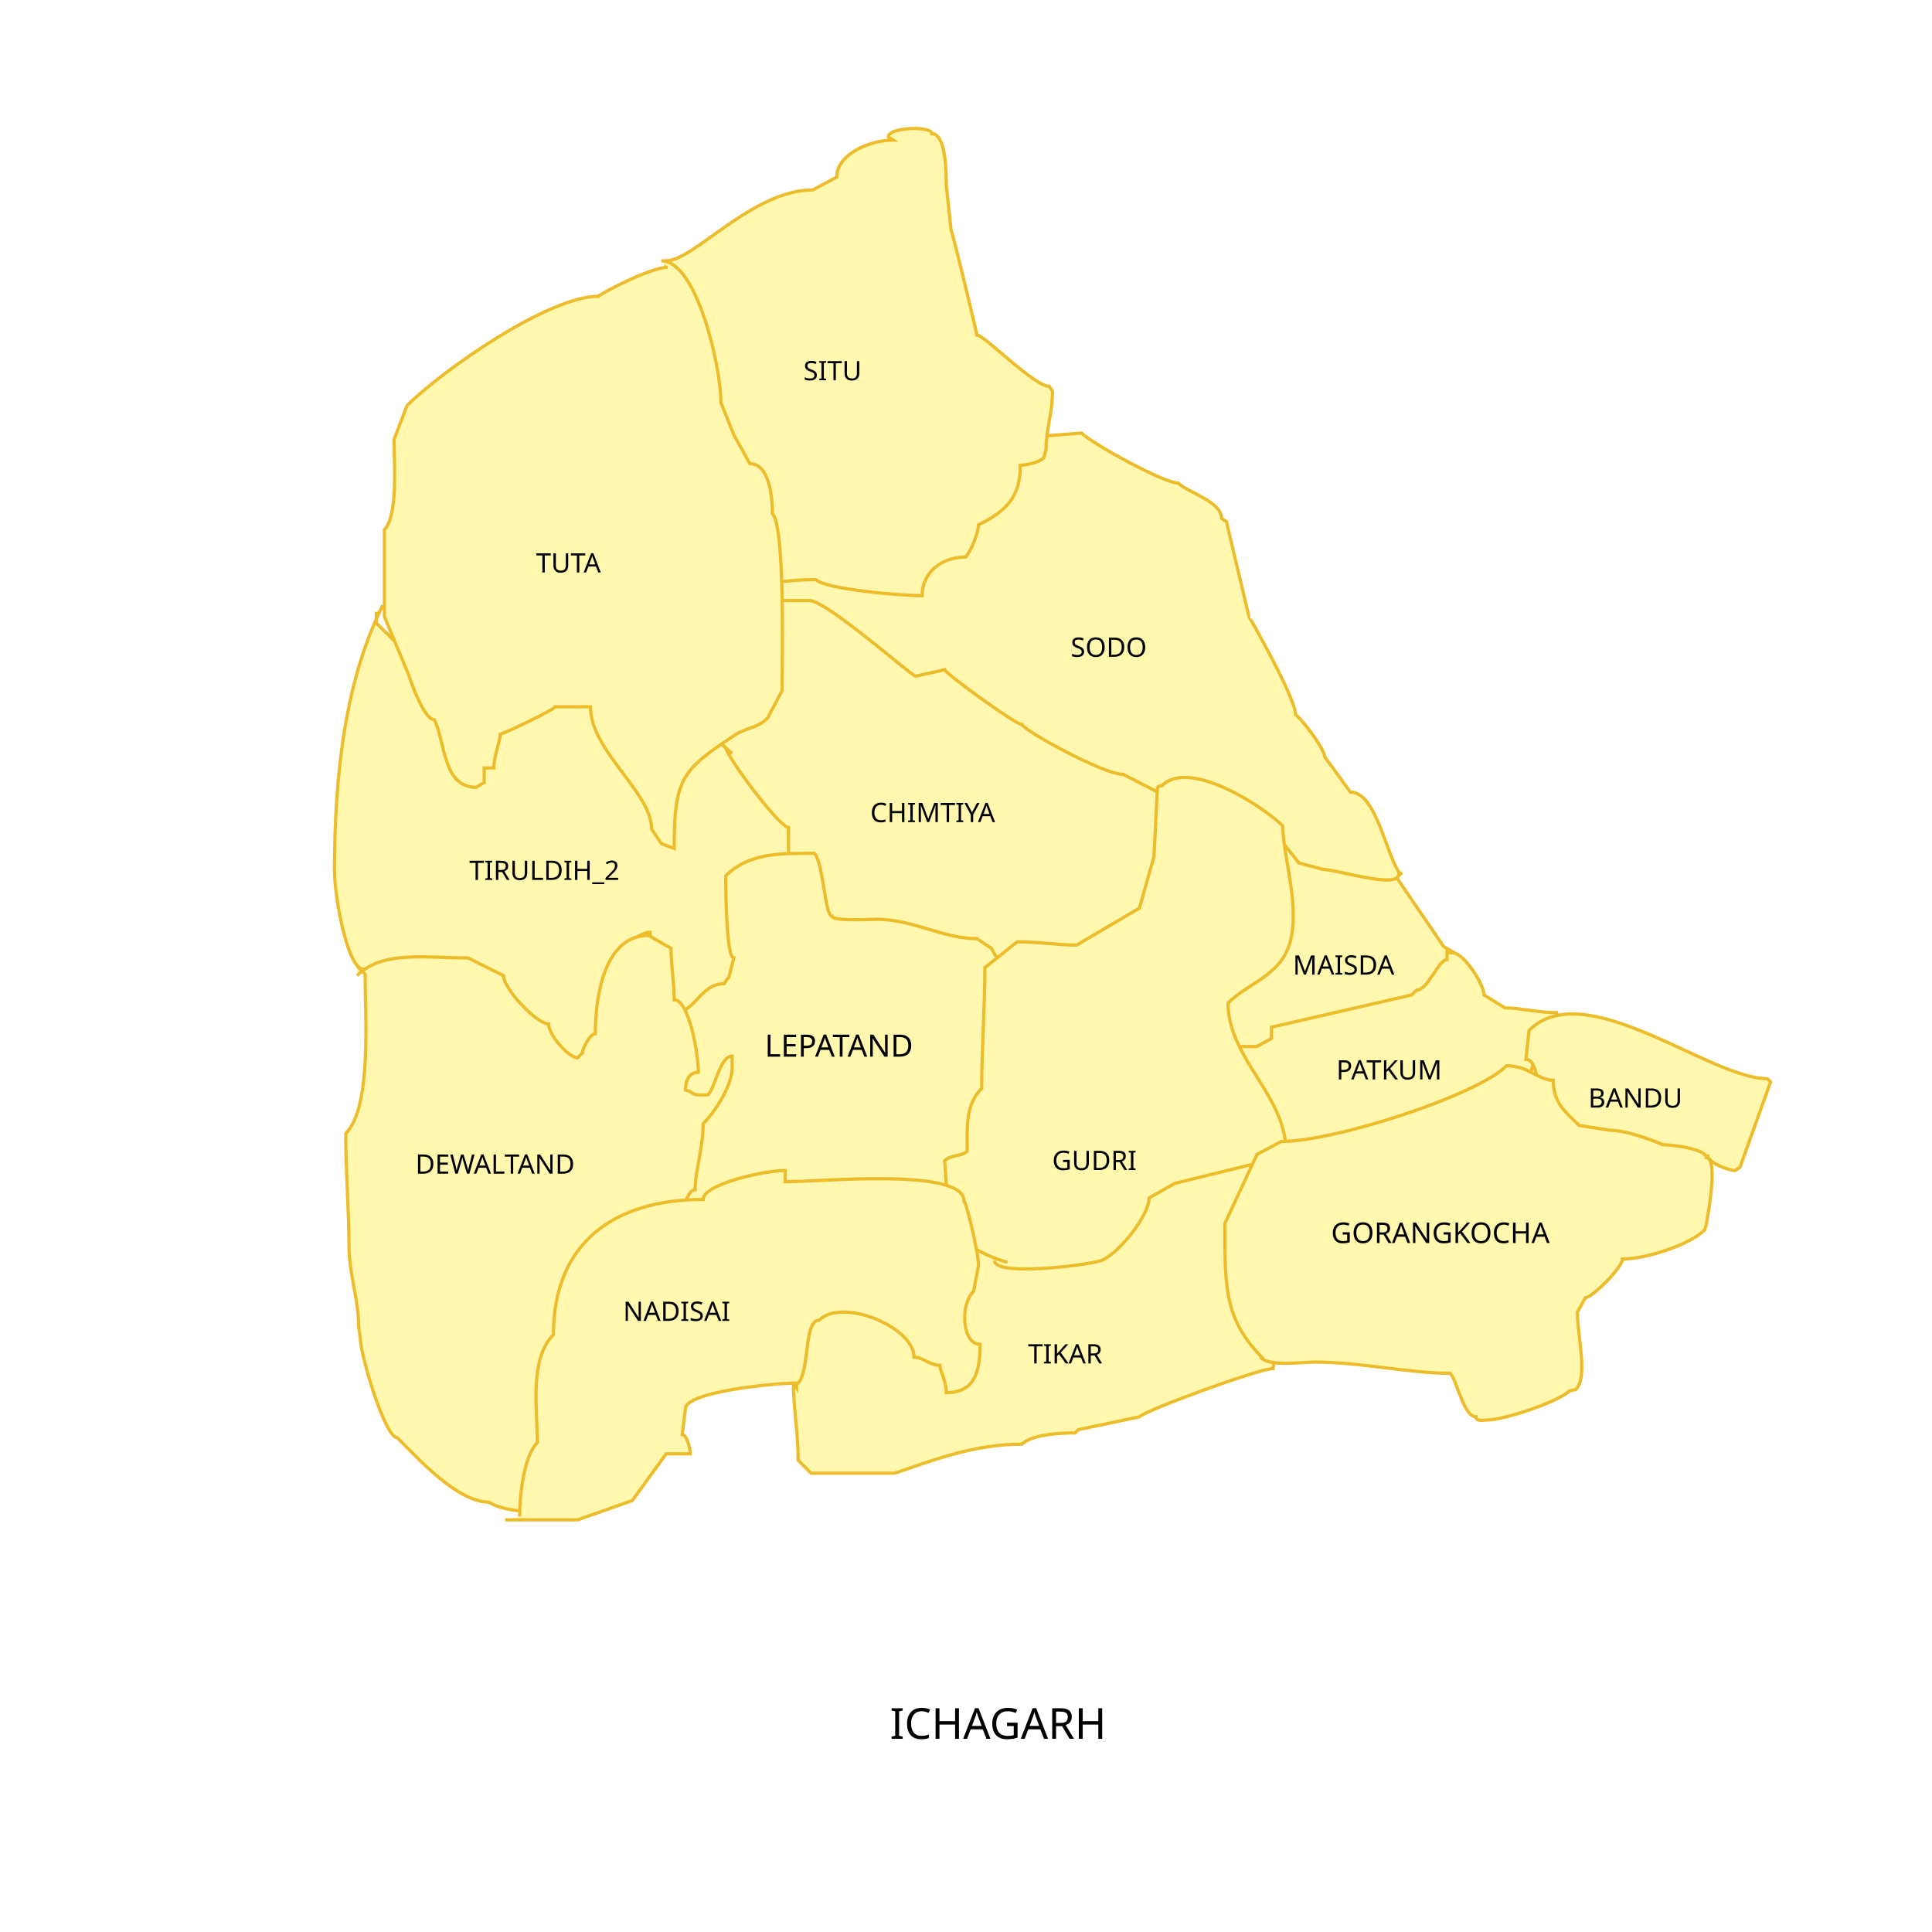
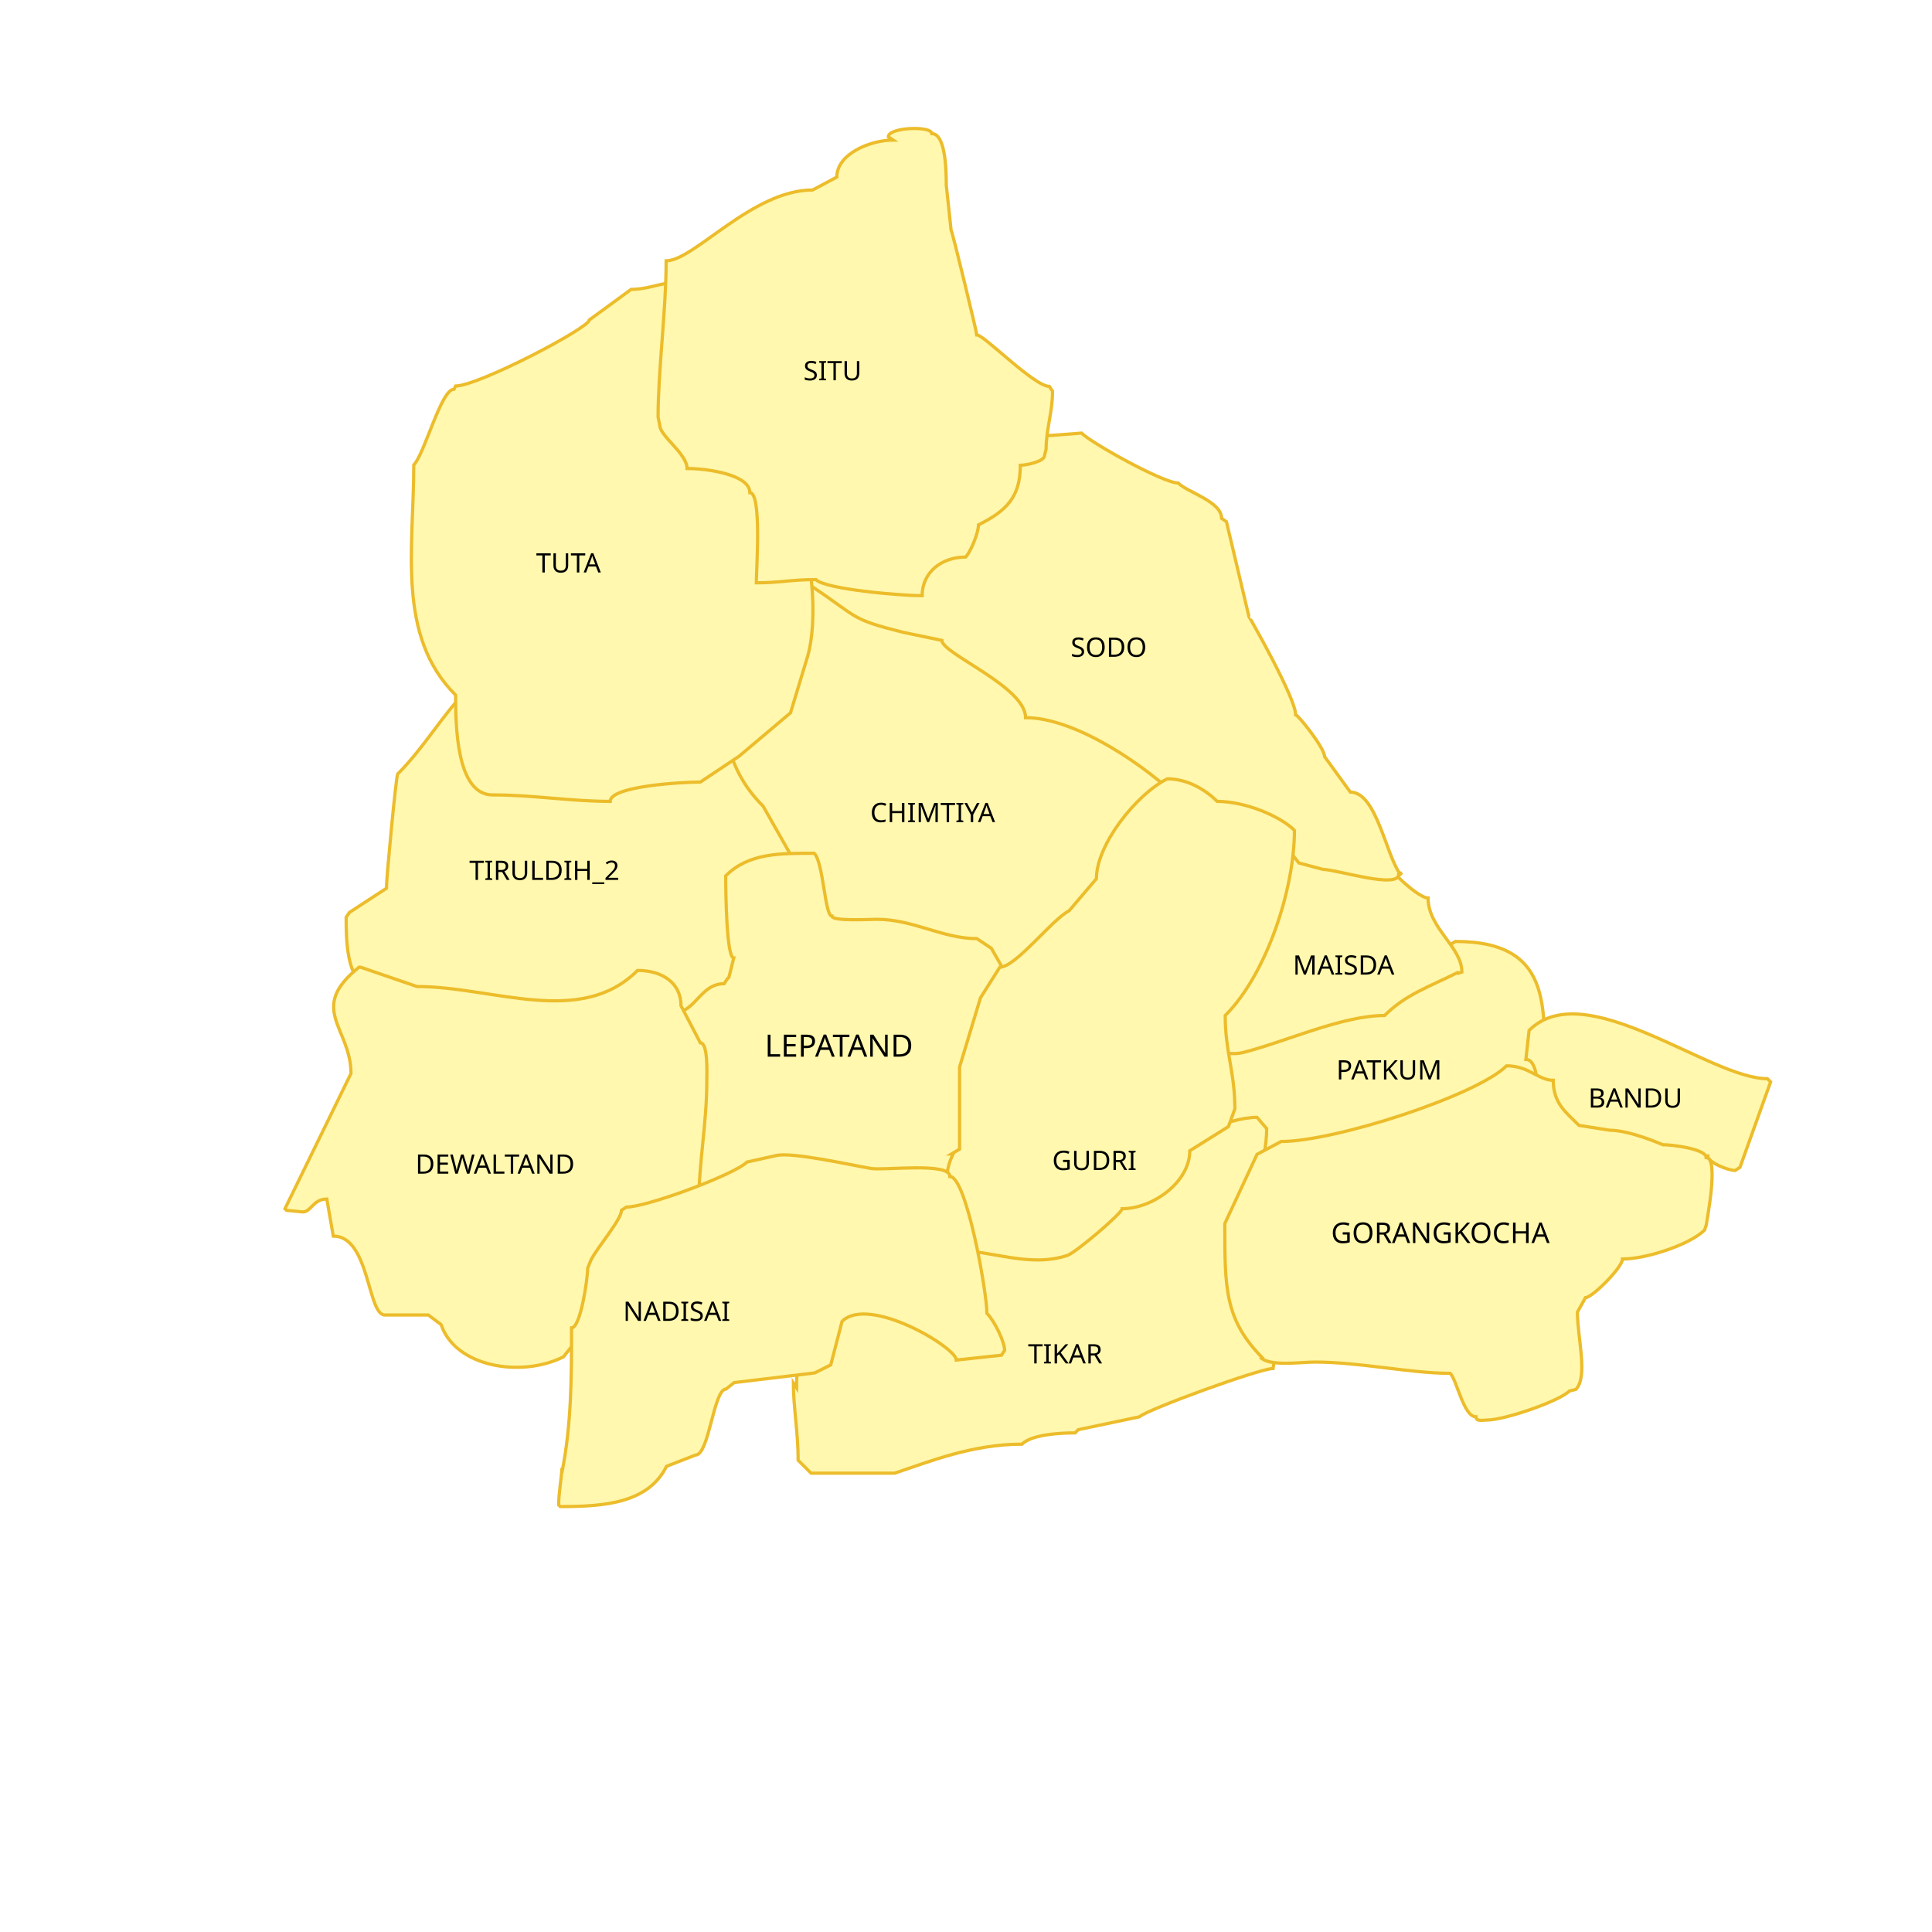
<svg xmlns="http://www.w3.org/2000/svg" width="1200" height="1200" viewBox="0 0 1200 1200">
  <defs>
    <style>
      .cls-1 {
        fill: #fff8ae;
        stroke: #ecbc2b;
        stroke-width: 2px;
        fill-rule: evenodd;
      }

      .cls-2 {
        font-size: 28.162px;
      }

      .cls-10, .cls-11, .cls-12, .cls-13, .cls-2, .cls-3, .cls-4, .cls-5, .cls-6, .cls-7, .cls-8, .cls-9 {
        font-family: "Microsoft New Tai Lue";
        text-transform: uppercase;
      }

      .cls-3 {
        font-size: 27.655px;
      }

      .cls-4 {
        font-size: 28.839px;
      }

      .cls-5 {
        font-size: 30.189px;
      }

      .cls-6 {
        font-size: 29.436px;
      }

      .cls-7 {
        font-size: 31.054px;
      }

      .cls-8 {
        font-size: 33.546px;
      }

      .cls-9 {
        font-size: 32.458px;
      }

      .cls-10 {
        font-size: 33.631px;
      }

      .cls-11 {
        font-size: 31.019px;
      }

      .cls-12 {
        font-size: 21.115px;
      }

      .cls-13 {
        font-size: 26.563px;
      }
    </style>
  </defs>
-   <path id="PATKUM" class="cls-1" d="M967.75,629c-12.532,0-24.007-3-33-3l-13-8c0-6.817-12.7-26-19-26l-10-1-3,3c0,3.824-11,4.46-11,14q-0.5,1-1,2c0,2.1.1,2-2,2-7.97,7.97-72.018,20-91,20v6l3,3-3,1c-5.132,5.132-29-4.38-29,6-2.542,2.542-2,4.754-2,9,20.365,0,37,50.35,37,69,4.023,0,14-3.645,14-6l15,2c0,7.474,3,18.36,3,23,8.989,0,16.706-4,24-4l6-16c6.121,0,36-1.772,36-4l-4-2c0-4.3,30-7,36-7,0-6.5,4-13.9,4-19,21.73,0,30-34.15,30-51,4.455,0,9.6-10,17-10" />
-   <path id="TIKAR" class="cls-1" d="M492.75,859c0,14.448,3,31.008,3,48l8,8h52c21.945-7.315,48.336-18,79-18,5.96-5.96,23.128-7,33-7l2-2,38-8c4.387-4.387,74.723-30,83-30q0.5-3.5,1-7c-12.134,0-16-12.615-16-24-28.192-28.192,11-75.756,11-118l-6-7c-8.67,0-23.779,3.779-29,9h-43c-6.951,6.951-22,18.724-22,31l-12,6c-8.464,8.464-13.628,17.628-22,26v1l-27,1c0-7.084-16.626-15-26-15l-4,2-2,3c0,7.348,4,13.96,4,25-3.154,0-7,28.525-7,35h-18c-11.766-5.883-41.661-18-52-18-21.7,0-26,42.181-26,62Z" />
-   <path id="MAISDA" class="cls-1" d="M903.75,592l-7-4-30-44c-6.135,0-30-.849-30-9-20.224,0-42-5.267-42-25l-20-1q0.5,1.5,1,3,0.5,2.5,1,5c0,10.723,12,16.533,12,29,0,2.953-6,10.13-6,21,3.8,0,5,1.517,5,6l-8,11c-10.16,0-45,40.034-45,52h-1q0.5,11.5,1,23c14.211,0,14.011-1.011,22-9h24l9-5v-7l87-20,3-3c7.245,0,13.676-19,19-19v-6" />
-   <path id="TIRULDIH_2" class="cls-1" d="M237.75,376c-23.012,46.025-30,103.8-30,165,0,15.859,8.049,61,18,61l7,1c11.413,0,61-1.106,61,2h1l2,2q1,5.5,2,11c28.707,0,25.29,43,55,43,3.68,3.68,2.734,7,9,7,0-3.566,12.651-17,16-17,0-16.888,1-23.45,1-40,3.191,0,8,.435,8-3,0-5.926-1.6-15.4,2-19,0-4.211,9.68-10,14-10,0,11.808,4.455,13.455,11,20,0,3.009.453,11,3,11,0,9.6-3,18.6-3,26h7l17-14c8.115,0,17.265,3,22,3,0-2.72,3.067-32,6-32,0,0,17.585-14,9-14l-21-8-1-2q0.5-8,1-16c13.918-13.918,46-15.406,46-41-6.759,0-19-24.639-19-36-5.829,0-11.872-9.872-17-15l-26-1-4,3-2,2c-7.456,7.456-11.8,16.8-18,23h-6c-5.81-5.81-8.828-13-18-13,0-10.2-10.561-39-22-39v-1c-24.387,0-53.129,4-82,4-17.213-17.213-37.685-36.685-53-52v-7" />
+   <path id="PATKUM" class="cls-1" d="M756,669.75q-0.5-9.5-1-19c24.659-24.659,61.381-26.845,98-36,19-4.751,36.447-27,46-27l5-3c63.029,0,55,44.728,55,92-48.971,0-155.1,84.9-202,38v-46Z" />
+   <path id="TIKAR" class="cls-1" d="M492.75,859c0,14.448,3,31.008,3,48l8,8h52c21.945-7.315,48.336-18,79-18,5.96-5.96,23.128-7,33-7l2-2,38-8c4.387-4.387,74.723-30,83-30q0.5-3.5,1-7c-12.134,0-16-12.615-16-24-28.192-28.192,11-75.756,11-118l-6-7c-8.67,0-23.779,3.779-29,9h-43c-6.951,6.951-22,18.724-22,31l-12,6c-8.465,8.464-13.628,17.628-22,26v1l-27,1c0-7.084-16.626-15-26-15l-4,2-2,3c0,7.348,4,13.96,4,25-3.154,0-7,28.525-7,35h-18c-11.766-5.883-41.661-18-52-18-21.7,0-26,42.181-26,62Z" />
+   <path id="MAISDA" class="cls-1" d="M906,603.75c-18.669,9.334-32.954,13.954-46,27-26.526,0-61.769,16.442-88,23-12.8,3.2-25.972-6-35-6,0-9.541-6.759-23.723-3-35,6.988-20.965,21-26.023,21-49l5-7c15.376,0,37.467-37.489,54-43l5-3,20,2,17,15c0,6.656,24,30,31,30,0,18.763,21,30.375,21,46l-3,1Z" />
+   <path id="TIRULDIH-2" class="cls-1" d="M245,614.75c-3.027,0-15,1.606-15-3-15.282,0-15-31.133-15-42l2-3,23-15c0-6.353,6.039-70.039,7-71,16.534-16.534,28.012-37.012,43-52,22.842,0,44.755-12,69-12,19.221,19.221,63.267,25,90,25l42,25c0,22.7,15,43.6,15,68-27.906,27.906-22.916,77.187-52,99l-9,10c-11.924,0-30.428,6.572-40-3v-2q-0.5-14-1-28h-1l-14,17c-11.142,18.57-13.438,32.438-29,48l-4,3c-10.054,0-20.661-2-30-2-22.567-22.567-59.182-33.182-80-54q-0.5-3.5-1-7v-1Z" />
  <path id="SODO" class="cls-1" d="M869.75,543c-8.965-11.953-14.787-51-31-51l-16-22c0-5.4-16.48-26-18-26,0-10.535-28.857-61-29-61q-7-29.5-14-59l-3-2c0-10.56-21.154-16.154-27-22-9.25,0-53.727-24.727-60-31l-26,2c0,0.914-20.542,19-24,19,0,17.275-29,31.156-29,49-9.336,0-15.429,7.429-21,13l-35,7c-11.975,0-26.829-3-36-3l-7-2c-5.033,0-13.442-1.558-17,2q-1,5.5-2,11c8.122,8.122,24.19,20,35,20,0,11.1,25.742,27,38,27,0,10.052,8.238,14.238,14,20h18l6-10c0,6.5,3,13.7,3,18,10.835,0,22.488,10,35,10,0,9.078,14,17.841,14,23,10.707,0,38,3.82,38,13,7.87,0,25-2.2,25,6h43c0,9.668,39.907,28,52,28l11,14,15,4c8.283,0,47,12.481,47,3l2-1Z" />
-   <path id="CHIMTIYA" class="cls-1" d="M454.75,468c-3.764-3.012-13-11.92-13-15l1-2c13.926,0,29-16.381,29-31l7-4q0.5-21.5,1-43h23c10.657,0,63.615,47,66,47l18-4c0,1.853,43.825,34,48,34,0,2.865,50.014,31,63,31l31,16c0,2.528,7.96,16,11,16,0,6.563.849,22,6,22,0,7.622-4,8.582-4,14,9.285,0,12,9.978,12,19-1.61,0-4,3.94-4,5l-28,4c0,6.247-4.915,11.915-9,16,0,15.529-9,34.155-9,50h-8l-17-29c-12.742,0-32-3.264-32-14-8,0-12.863-.863-18-6-12.861,0-19.241,6-29,6-10.013-10.013-11.067-13-27-13-7.217,0-10.236,5-19,5-7.016-7.016-11.782-14-21-14l-6,3c-4.927,4.927-5,6.888-5,14q2.5,5,5,10c0,5-2,12.187-2,15h-8l-9-9c0-19.027,5.709-70-18-70V514c-5.515,0-39-44.632-39-50" />
-   <path id="LEPATAND" class="cls-1" d="M433.75,759h-18c0-14.954-3.362-35.638,6-45q-3-19-6-38,1.5-23.5,3-47c13.127,0,16.2-18,31-18l2-3,1-1,3-12c-4.479,0-5-40.006-5-51,14.4-14.4,34.257-14,55-14,5.732,5.732,6.531,39,11,39,0,3.345,23.368,2,28,2,22.443,0,40.754,12,62,12l9,6,8,14c0,9.925,2.139,51.861-2,56q-0.5,11-1,22c-1.8,3.6.074,22-4,22,0,7.247-6.988,36-13,36-9.024,9.024-33.5,7-46,7l-73,1c-4.338,4.338-44.895,13-52,13Z" />
-   <path id="GUDRI" class="cls-1" d="M625.75,784c-12.313-3.078-27.5-11.5-36-20q-1.5-21.5-3-43c3.922-3.922,10.6-2.6,14-6,0-14.7-1.279-28.721,9-39,0-24.766,2-51.624,2-75l20-16c14.455,0,25.035,2,37,2l39-23,9-32q1-20,2-40c0-2.842.153-4,3-4,17.23-17.23,63.478,13.478,75,25,0,18.5,11.433,51.7,4,74-6.483,19.449-25.519,23.519-38,36,0,34.446,36,57.5,36,92l-12,6-57,14-16,9c0,11.419-19.9,35.635-30,39-8.956,2.985-66,10-66,0" />
-   <path id="DEWALTAND" class="cls-1" d="M221.75,606c15.828-15.828,42.567-11,69-11l22,11c0,8.032,20.452,30,28,30,0,6.879,12.5,21,18,21l3-3c0-2.957,4.958-12,8-12,0-23.962,6.023-61,33-61l14,8c0,9.256,2,21.443,2,32,9.158,0,15,33.441,15,45-5.739,0-8,5.4-8,11l3,1c2.763,2.763,6.4,2,11,2,4.638-4.638,7.3-24,15-24v7c0,12.5-12.07,29.07-18,35,0,14.6-5,29.45-5,41-6.2,0-7.634,20-16,20l-2,3c-5.753,0-21-.061-21,7-49.177,0-38.638,61.553-48,99v2l-8,21q-1,20.5-2,41c-2.18,2.18.5,4-3,4-5.709,5.709-25.477-.477-28-3-19.578,0-43.8-26.8-57-40-7.664,0-23-51.772-23-62q-0.5-3.5-1-7c0-17.438-6-31.975-6-51,0-20.223-2-45.815-2-69,16.426-16.426,12-74.035,12-99l-5-5" />
-   <path id="SITU" class="cls-1" d="M554.75,87c-14.094,0-35,8.517-35,23l-15,8c-37.6,0-73.688,44-91,44,0,30.88-5,67.869-5,97l1,5c0,6.815,17,17.744,17,27,12.72,0,39,3.826,39,15,7.5,0,4,47.908,4,56,14.663,0,21.492-2,37-2,6.079,6.079,53.006,10,66,10,0-14.372,11.9-24,27-24,3.132-3.132,8-15.057,8-20,17.293-8.646,26-17.249,26-37,3.355,0,15-2.321,15-6q0.5-2,1-4c0-12.455,4-22.729,4-36l-2-3c-9.368,0-40.621-32-45-32,0-1.036-15.152-64.152-16-65q-1.5-14-3-28c0-9.009-.368-32-9-32,0-4.977-27-4.029-27,2Z" />
+   <path id="CHIMITIYA" class="cls-1" d="M508,595.75c-14.321-19.1-17-39.77-17-65l-17-30c-25.218-25.218-26-54.17-26-90,20.028-10.014,25.825-51,35-51,5.22-5.22,17.576,2.05,22,5,28.5,19,22.866,19.716,56,28l24,5c0,8.179,52,28.743,52,48,31.845,0,76.372,31.372,96,51,0,17.019,1.466,32.672-2,50-2.2,11.006,1.484,21.032-3,30-34.473,34.473-82.866,36-134,36l-24,5c-19.141,0-61-1.629-61-21Z" />
+   <path id="LEPATAND" class="cls-1" d="M433.75,759h-18c0-14.954-3.363-35.638,6-45q-3-19-6-38,1.5-23.5,3-47c13.127,0,16.2-18,31-18l2-3,1-1,3-12c-4.479,0-5-40.006-5-51,14.4-14.4,34.257-14,55-14,5.732,5.732,6.531,39,11,39,0,3.345,23.368,2,28,2,22.443,0,40.754,12,62,12l9,6,8,14c0,9.925,2.139,51.86-2,56q-0.5,11-1,22c-1.8,3.6.074,22-4,22,0,7.247-6.988,36-13,36-9.024,9.024-33.5,7-46,7l-73,1c-4.338,4.338-44.895,13-52,13Z" />
+   <path id="TUTA" class="cls-1" d="M306,493.75c-22.8,0-23-44.23-23-62-36.9-36.9-26-91.161-26-143,6.72-6.72,16.9-47,25-47l1-2c14.027,0,83-36.069,83-41l26-19c17.222,0,28.486-11.514,44,4,2.887,0,8,3.356,8,6l1,3c0,15.667,16,25,16,51,8.105,8.1,12,30.361,12,44,4.488,0,17,25.28,17,32,14.881,14.881,18.841,66.476,11,90l-10,33-32,27-24,16c-11.281,0-56,2.467-56,12-24.526,0-48.2-4-72-4h-1Z" />
+   <path id="GUDRI" class="cls-1" d="M592,716.75c-10.616,21.232,3,40.479,3,60,20.83,0,44.7,10.767,68,3,5.091-1.7,34-26.265,34-29,19.048,0,42-16.545,42-36l24-15,4-11c0-22.939-6-35.26-6-58,25.647-25.647,43-78.422,43-115-8.993-8.993-30.782-18-48-18-7.279-7.279-18.5-14-31-14-18.983,9.491-44,40.634-44,62l-17,20c-10.556,5.278-33.092,35-43,35l-12,19-13,43v51l-5,3h1Z" />
+   <path id="DEWALTAND" class="cls-1" d="M223,600.75c-32.279,25.823-5,37.7-5,66l-41,84,1,1,10,1c5.347,0,6.4-8,15-8q2,11.5,4,23c22.615,0,21.18,49,32,49h27l8,6c8.79,26.369,49.707,33.146,76,20l11-14c0-14.058,6.406-23.406,16-33l16-10,19-10c0-5.139,20.084-28,22-28,0-25.433,5-49.575,5-76,0-4.317.96-24-4-24l-12-23c0-14.5-12-22-27-22-35.553,35.553-89.864,10-137,10l-35-12h-1Z" />
+   <path id="SITU" class="cls-1" d="M554.75,87c-14.094,0-35,8.517-35,23l-15,8c-37.6,0-73.688,44-91,44,0,30.88-5,67.869-5,97q0.5,2.5,1,5c0,6.815,17,17.744,17,27,12.72,0,39,3.826,39,15,7.5,0,4,47.908,4,56,14.663,0,21.492-2,37-2,6.079,6.079,53.006,10,66,10,0-14.372,11.9-24,27-24,3.132-3.132,8-15.057,8-20,17.293-8.646,26-17.249,26-37,3.355,0,15-2.321,15-6q0.5-2,1-4c0-12.455,4-22.729,4-36l-2-3c-9.368,0-40.621-32-45-32,0-1.036-15.152-64.152-16-65q-1.5-14-3-28c0-9.009-.368-32-9-32,0-4.977-27-4.029-27,2Z" />
  <path id="BANDU" class="cls-1" d="M1097.75,670c-35.98,0-113.343-64.657-148-30q-1,9-2,18c5.582,0,7,10.783,7,16l11,5v7c-3.483,3.483-8.729,8-13,8,0,3.724-2.76,15,1,15l7,1c4.815-4.815,7.9-10,14-10q2.5,6.5,5,13l25,6,56-1c0,3.915,12.37,9,17,9l3-2q9.495-26.5,19-53C1099.08,671.333,1098.42,670.667,1097.75,670Z" />
-   <path id="TUTA" class="cls-1" d="M414.75,166c-11.007,0-43,17.087-43,18-31.409,0-97.292,46.292-119,68l-8,21c0,13.363,2.65,47.35-6,56v54l15,36c1.842,5.525,9.722,28,16,28,6.928,13.855,5.192,42,26,42l5-3v-9h6c0-7.76,4-16.7,4-21,1.649,0,34-15.418,34-17h22c0,27.511,38,53.087,38,76l6,9,8,3c0-43.829,4.962-48.642,37-70,8.382-5.588,14.195-4.195,21-11l9-17c0-17.954,2.026-101.974-6-110,0-10.747-2-31-14-31l-10-18q-4-10-8-20c0-22.728-15.027-88-37-88" />
-   <path id="GORANGKOCHA" class="cls-1" d="M784.75,844c-24.124-24.124-24-43.476-24-84l20-43,15-8c33.42,0,121.619-28.619,140-47,13.864,0,19.836,9,29,9,0,14.253,7.7,19.7,16,28l19,3c12.73,0,33,9,33,9,6.29,0,27,2.7,27,8,8.25,0,0,40.947,0,42-0.33,1-.67,2-1,3-8.9,8.9-35.96,18-51,18,0,5.189-18.8,24-23,24l-5,9c0,15.661,6.8,40.2-1,48l-4,1c-6.373,6.373-40.238,18-51,18-2.268,0-7,1.178-7-2-7.71,0-11.818-22.818-16-27-24.868,0-56.3-7-84-7-9.38,0-27.989,3.011-34-3Z" />
-   <path id="NADISAI" class="cls-1" d="M322.75,942c0-14.137,2.836-37.836,11-46,0-20.885-5.071-51.929,10-67,0-56.975,37.561-84,93-84,0-9.5,37.833-18,51-18v7c22.457,0,111-8.885,111,12,1.166,0,9,31.42,9,40l-3,16c-8.87,8.87-6.955,33,4,33,0,16.544-3.118,30-21,30,0-7.668-4-13.517-4-17-6.5,0-10.285-5-16-5,0-18.858-44.789-37.211-59-23-9.543,0-5.823,31.823-13,39-14.548,0-70,5.436-70,16q-1,8-2,16c2.683,0,5,8.465,5,12h-15l-21,29-34,12h-45" />
+   <path id="GORANGKOCHA" class="cls-1" d="M784.75,844c-24.124-24.124-24-43.476-24-84l20-43,15-8c33.42,0,121.619-28.619,140-47,13.864,0,19.836,9,29,9,0,14.253,7.7,19.7,16,28l19,3c12.73,0,33,9,33,9,6.29,0,27,2.7,27,8,8.25,0,0,40.947,0,42-0.33,1-.67,2-1,3-8.9,8.9-35.96,18-51,18,0,5.189-18.8,24-23,24q-2.5,4.5-5,9c0,15.661,6.8,40.2-1,48l-4,1c-6.373,6.373-40.238,18-51,18-2.269,0-7,1.177-7-2-7.71,0-11.818-22.818-16-27-24.868,0-56.3-7-84-7-9.38,0-27.989,3.011-34-3Z" />
+   <path id="NADISAI" class="cls-1" d="M349,914.75c5.867-29.336,6-57.955,6-90,5.581,0,10-30.291,10-37l2-5c4.15-8.3,19-25.228,19-31l3-2c12.775,0,67.245-20.245,75-28l18-4c9.777-2.444,47.282,6.047,59,8,8.382,1.4,49-4.1,49,5,10.3,0,23,72.1,23,85,4.658,4.658,11,17.68,11,23l-2,3-28,3c0-7.831-54.512-40.488-71-24l-7,27-10,5-50,6-5,4c-7.851,0-10.478,41-19,41l-18,7c-11.485,22.97-38.563,25-66,25l-1-1c0-7.711,2-18.3,2-23v3Z" />
  <text id="TIKAR-2" data-name="TIKAR" class="cls-2" transform="translate(638.5 846.835) scale(0.592)">TIKAR</text>
  <text id="LEPATAND_" data-name="LEPATAND " class="cls-2" transform="translate(475 656.309) scale(0.679)">LEPATAND</text>
  <text id="GUDRI-2" data-name="GUDRI" class="cls-3" transform="translate(653.5 726.712) scale(0.603)">GUDRI</text>
  <text id="MAISDA_" data-name="MAISDA " class="cls-4" transform="translate(803 605.352) scale(0.578)">MAISDA</text>
  <text id="PATKUM-2" data-name="PATKUM" class="cls-5" transform="translate(830 670.456) scale(0.552)">PATKUM</text>
  <text id="BANDU-2" data-name="BANDU" class="cls-6" transform="translate(986.5 687.946) scale(0.566)">BANDU</text>
  <text id="NADISAI-2" data-name="NADISAI" class="cls-7" transform="translate(387 820.422) scale(0.537)">NADISAI</text>
-   <text id="TIRULDIH_2-2" data-name="TIRULDIH_2" class="cls-8" transform="translate(291.5 546.539) scale(0.497)">TIRULDIH_2</text>
+   <text id="TIRULDIH_2" class="cls-8" transform="translate(291.5 546.539) scale(0.497)">TIRULDIH_2</text>
  <text id="CHIMTIYA_" data-name="CHIMTIYA " class="cls-9" transform="translate(540.5 510.617) scale(0.513)">CHIMTIYA</text>
  <text id="DEWALTAND-2" data-name="DEWALTAND" class="cls-10" transform="translate(258 728.995) scale(0.496)">DEWALTAND</text>
  <text id="SODO_" data-name="SODO " class="cls-11" transform="translate(665 407.944) scale(0.537)">SODO</text>
  <text id="SITU-2" data-name="SITU" class="cls-12" transform="translate(499 236.19) scale(0.789)">SITU</text>
  <text id="TUTA-2" data-name="TUTA" class="cls-13" transform="translate(333 355.571) scale(0.627)">TUTA</text>
-   <text id="ICHAGARH" class="cls-13" x="552.75" y="1080">ICHAGARH</text>
  <text id="GORANGKOCHA-2" data-name="GORANGKOCHA" class="cls-6" transform="translate(826.75 772.066) scale(0.603)">GORANGKOCHA</text>
</svg>
